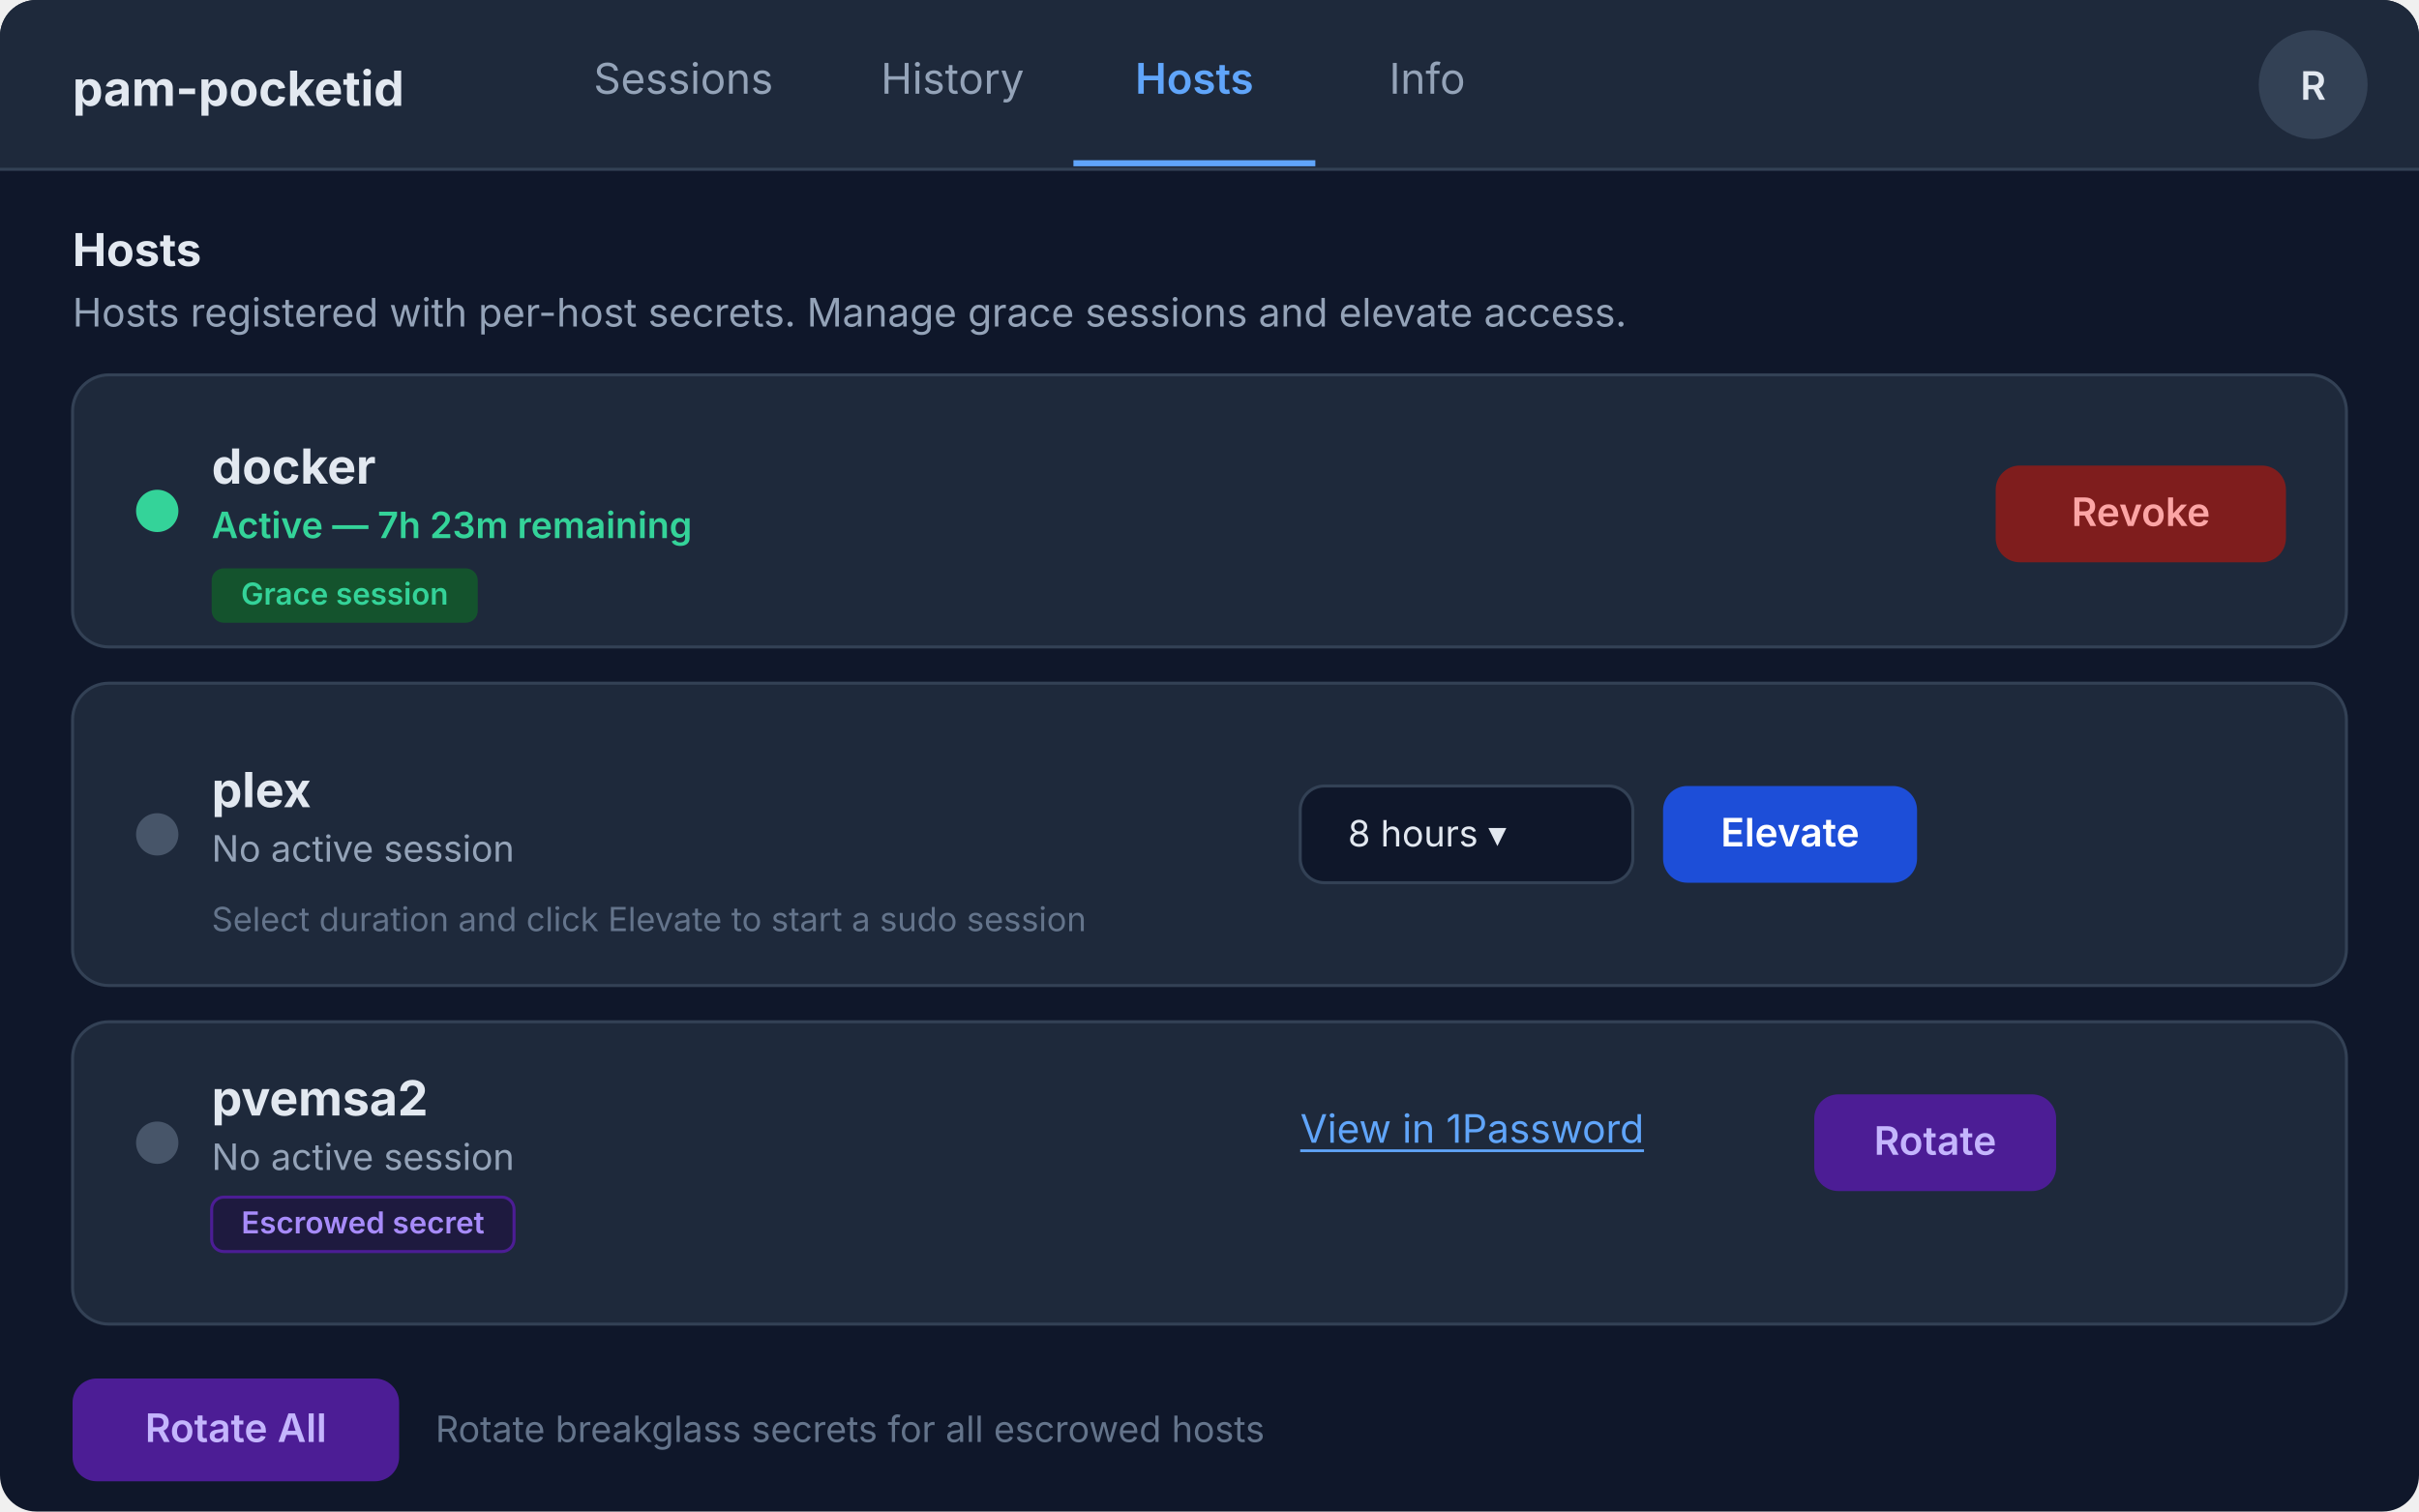
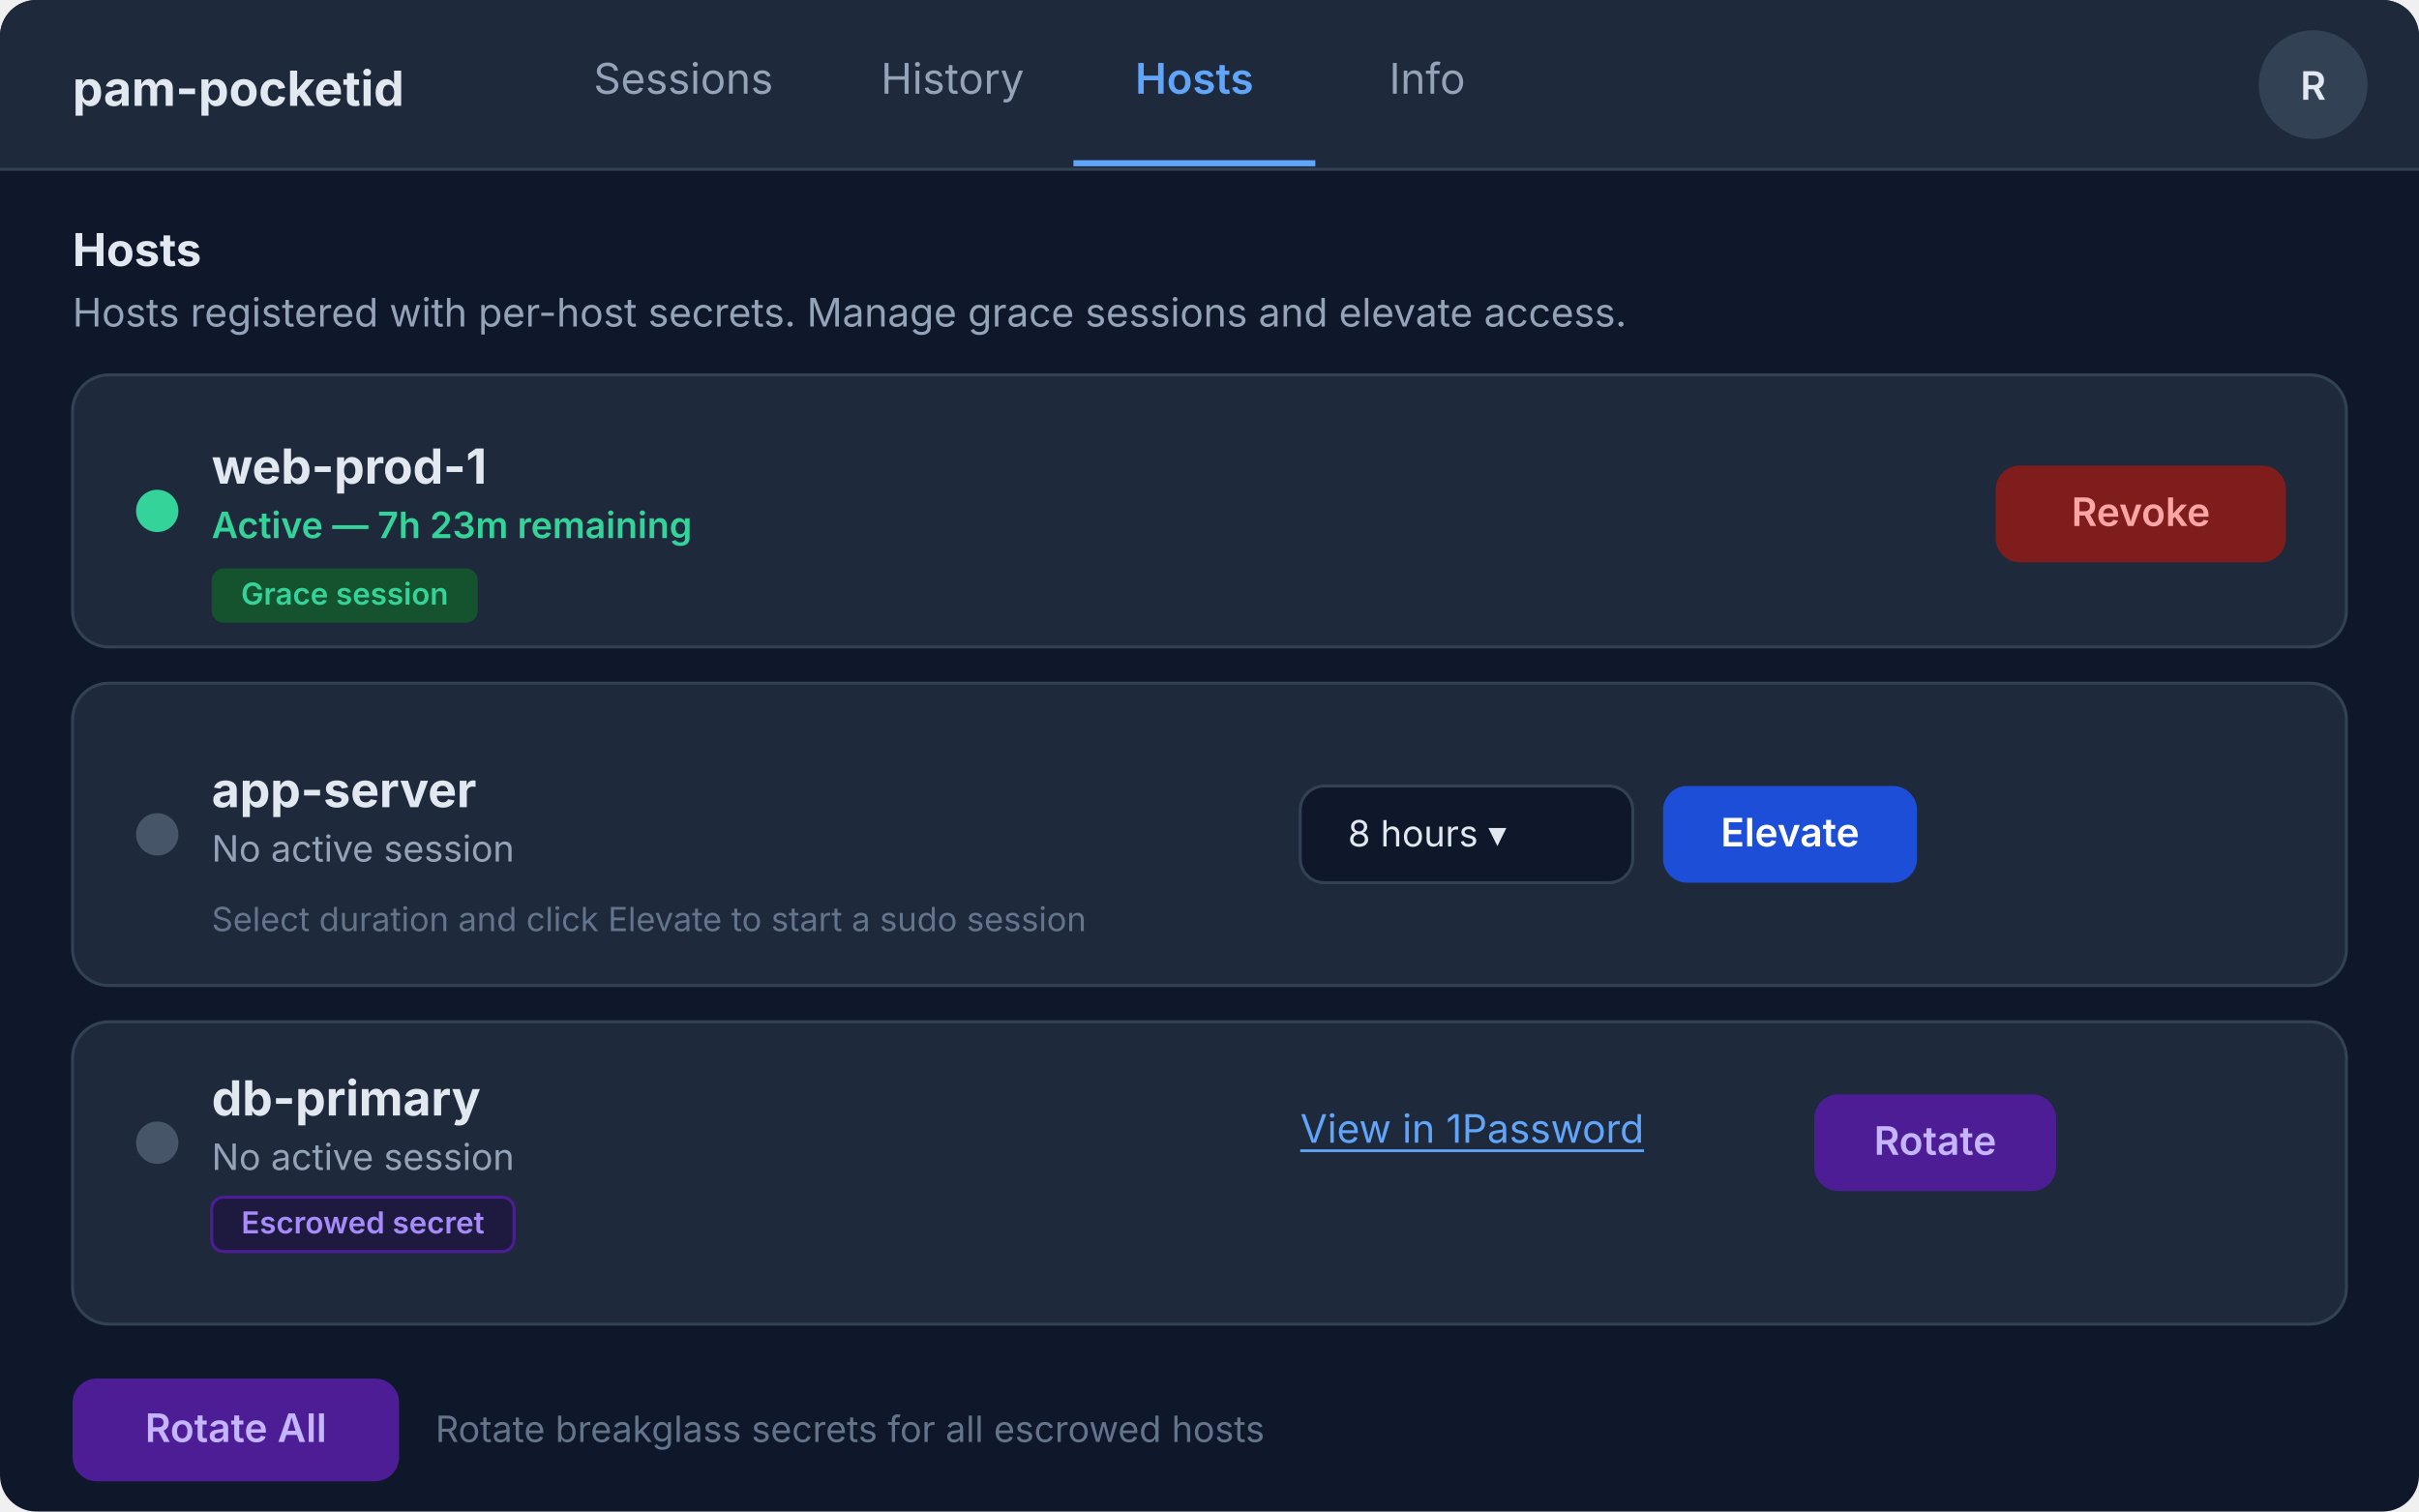
<svg xmlns="http://www.w3.org/2000/svg" width="800" height="500" viewBox="0 0 800 500">
  <defs>
    <style>
      text { font-family: system-ui, -apple-system, sans-serif; }
    </style>
  </defs>
  <rect width="800" height="500" fill="#0f172a" rx="12" />
  <rect x="0" y="0" width="800" height="56" fill="#1e293b" rx="12" />
  <rect x="0" y="44" width="800" height="12" fill="#1e293b" />
  <line x1="0" y1="56" x2="800" y2="56" stroke="#334155" stroke-width="1" />
  <text x="24" y="35" fill="#e2e8f0" font-size="16" font-weight="700">pam-pocketid</text>
  <text x="226" y="31" fill="#94a3b8" font-size="14" text-anchor="middle">Sessions</text>
  <text x="315" y="31" fill="#94a3b8" font-size="14" text-anchor="middle">History</text>
  <rect x="355" y="0" width="80" height="55" fill="transparent" />
  <text x="395" y="31" fill="#60a5fa" font-size="14" font-weight="600" text-anchor="middle">Hosts</text>
  <line x1="355" y1="54" x2="435" y2="54" stroke="#60a5fa" stroke-width="2" />
  <text x="472" y="31" fill="#94a3b8" font-size="14" text-anchor="middle">Info</text>
  <circle cx="765" cy="28" r="18" fill="#334155" />
  <text x="765" y="33" fill="#e2e8f0" font-size="13" font-weight="600" text-anchor="middle">R</text>
  <text x="24" y="88" fill="#e2e8f0" font-size="15" font-weight="700">Hosts</text>
  <text x="24" y="108" fill="#94a3b8" font-size="13">Hosts registered with per-host secrets. Manage grace sessions and elevate access.</text>
  <rect x="24" y="124" width="752" height="90" fill="#1e293b" rx="12" stroke="#334155" stroke-width="1" />
  <circle cx="52" cy="169" r="7" fill="#34d399" />
-   <text x="70" y="160" fill="#e2e8f0" font-size="16" font-weight="700">docker</text>
+   <text x="70" y="160" fill="#e2e8f0" font-size="16" font-weight="700">web-prod-1</text>
  <text x="70" y="178" fill="#34d399" font-size="12" font-weight="600">Active — 7h 23m remaining</text>
  <rect x="70" y="188" width="88" height="18" fill="#14532d" rx="4" />
  <text x="114" y="200" fill="#34d399" font-size="10" font-weight="600" text-anchor="middle">Grace session</text>
  <rect x="660" y="154" width="96" height="32" fill="#7f1d1d" rx="8" />
  <text x="708" y="174" fill="#fca5a5" font-size="13" font-weight="600" text-anchor="middle">Revoke</text>
  <rect x="24" y="226" width="752" height="100" fill="#1e293b" rx="12" stroke="#334155" stroke-width="1" />
  <circle cx="52" cy="276" r="7" fill="#475569" />
-   <text x="70" y="267" fill="#e2e8f0" font-size="16" font-weight="700">plex</text>
+   <text x="70" y="267" fill="#e2e8f0" font-size="16" font-weight="700">app-server</text>
  <text x="70" y="285" fill="#94a3b8" font-size="12">No active session</text>
  <rect x="430" y="260" width="110" height="32" fill="#0f172a" rx="8" stroke="#334155" stroke-width="1" />
  <text x="472" y="280" fill="#e2e8f0" font-size="12" text-anchor="middle">8 hours ▾</text>
  <rect x="550" y="260" width="84" height="32" fill="#1d4ed8" rx="8" />
  <text x="592" y="280" fill="#ffffff" font-size="13" font-weight="600" text-anchor="middle">Elevate</text>
  <text x="70" y="308" fill="#64748b" font-size="11">Select duration and click Elevate to start a sudo session</text>
  <rect x="24" y="338" width="752" height="100" fill="#1e293b" rx="12" stroke="#334155" stroke-width="1" />
  <circle cx="52" cy="378" r="7" fill="#475569" />
-   <text x="70" y="369" fill="#e2e8f0" font-size="16" font-weight="700">pvemsa2</text>
+   <text x="70" y="369" fill="#e2e8f0" font-size="16" font-weight="700">db-primary</text>
  <text x="70" y="387" fill="#94a3b8" font-size="12">No active session</text>
  <rect x="70" y="396" width="100" height="18" fill="#1e1a3f" rx="4" stroke="#4c1d95" stroke-width="1" />
  <text x="120" y="408" fill="#a78bfa" font-size="10" font-weight="600" text-anchor="middle">Escrowed secret</text>
  <text x="430" y="378" fill="#60a5fa" font-size="13" text-decoration="underline">View in 1Password</text>
  <rect x="600" y="362" width="80" height="32" fill="#4c1d95" rx="8" />
  <text x="640" y="382" fill="#c4b5fd" font-size="13" font-weight="600" text-anchor="middle">Rotate</text>
  <rect x="24" y="456" width="108" height="34" fill="#4c1d95" rx="8" />
  <text x="78" y="477" fill="#c4b5fd" font-size="13" font-weight="600" text-anchor="middle">Rotate All</text>
  <text x="144" y="477" fill="#64748b" font-size="12">Rotate breakglass secrets for all escrowed hosts</text>
</svg>
